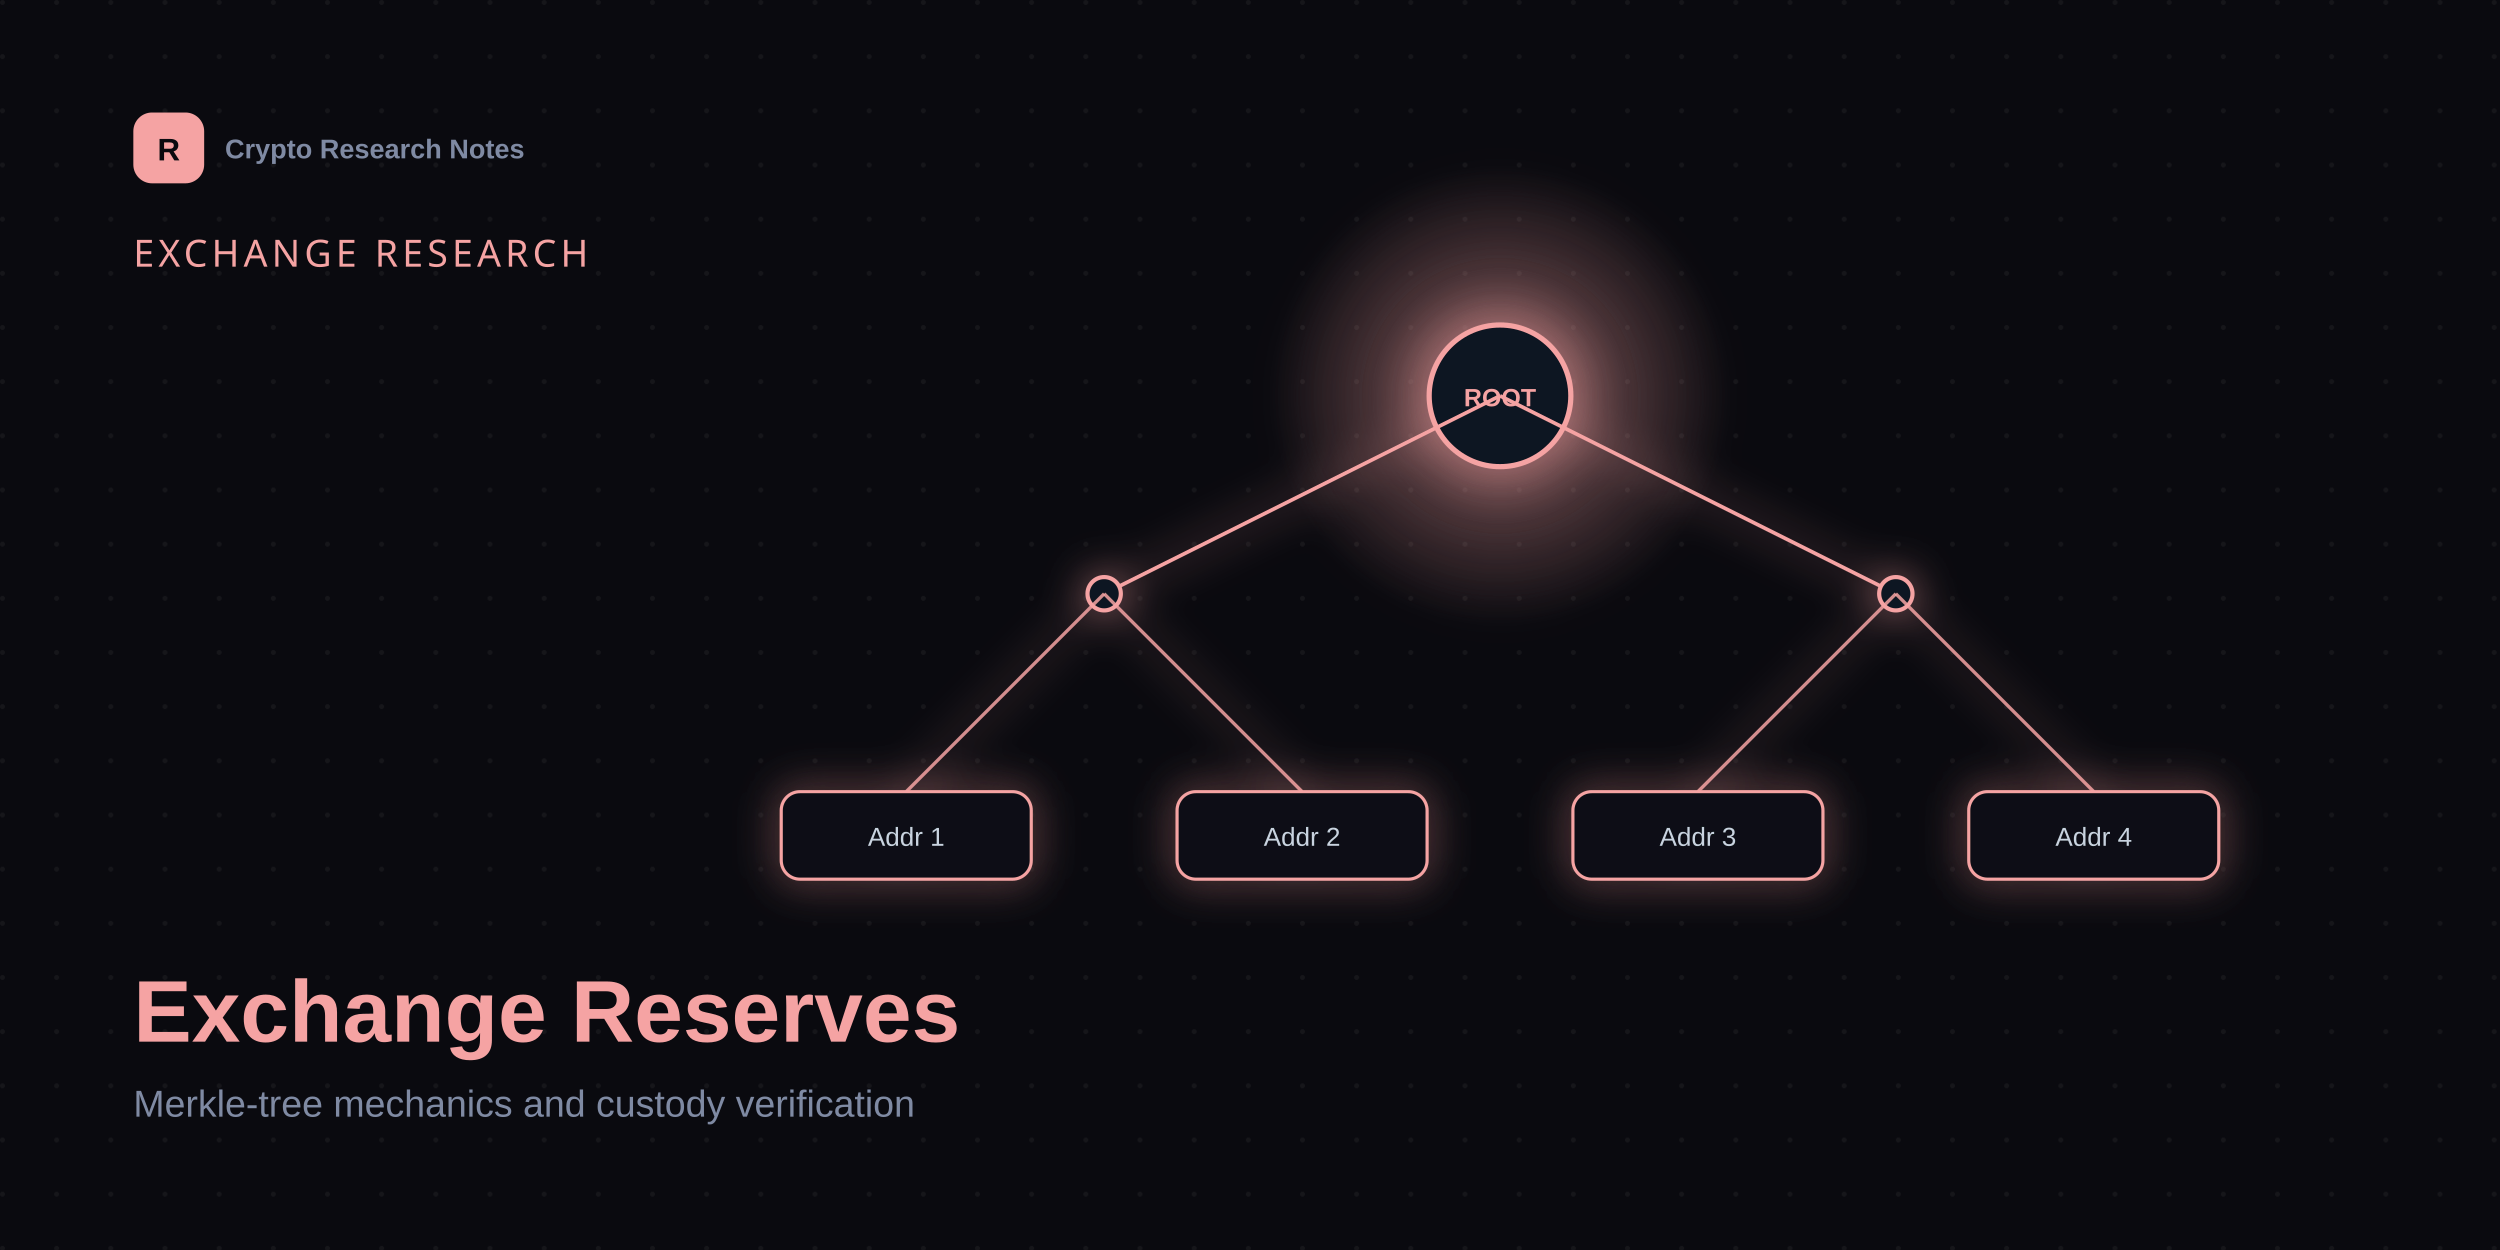
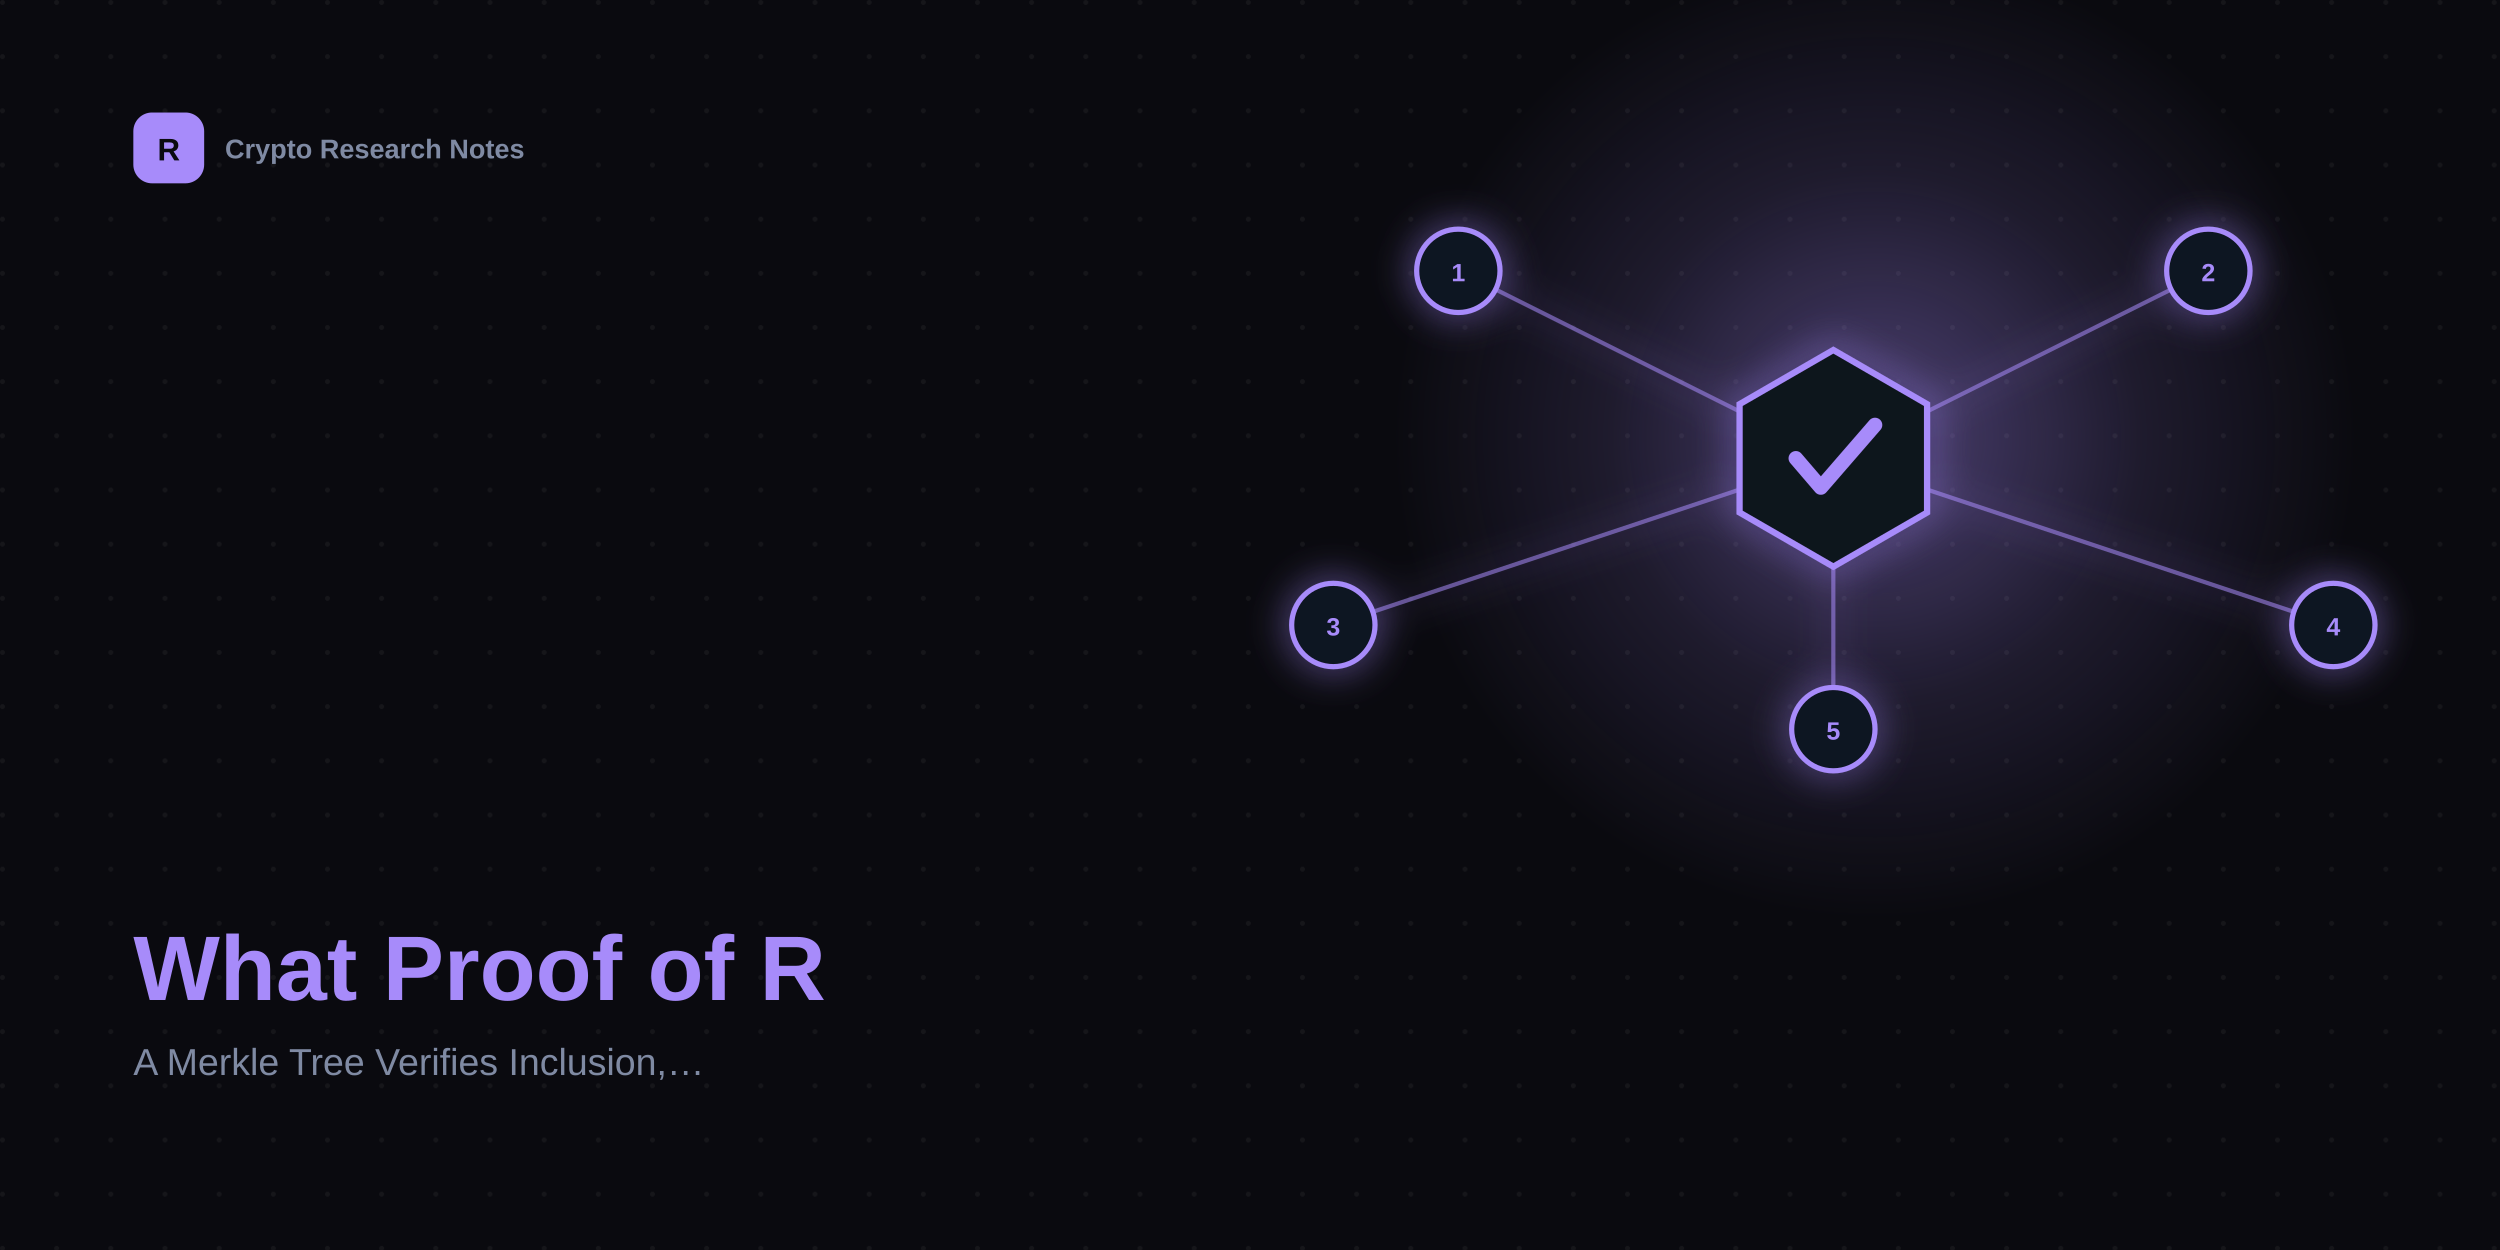
- <svg xmlns="http://www.w3.org/2000/svg" viewBox="0 0 1200 600" role="img" aria-label="Exchange Reserves cover image">
+ <svg xmlns="http://www.w3.org/2000/svg" viewBox="0 0 1200 600" role="img" aria-label="What Proof of R：A Merkle Tree Verifies Inclusion,… 主题配图">
  <defs>
-     <radialGradient id="nodeGlow" cx="50%" cy="50%" r="50%">
-       <stop offset="0%" stop-color="#f5a3a3" stop-opacity="0.45" />
-       <stop offset="55%" stop-color="#f5a3a3" stop-opacity="0.14" />
-       <stop offset="100%" stop-color="#f5a3a3" stop-opacity="0" />
+     <radialGradient id="glowexchangereen" cx="50%" cy="50%" r="50%">
+       <stop offset="0%" stop-color="#a78bfa" stop-opacity="0.42" />
+       <stop offset="55%" stop-color="#a78bfa" stop-opacity="0.13" />
+       <stop offset="100%" stop-color="#a78bfa" stop-opacity="0" />
    </radialGradient>
-     <filter id="softGlow" x="-80%" y="-80%" width="260%" height="260%">
-       <feGaussianBlur stdDeviation="10" result="b" />
+     <linearGradient id="barexchangereen" x1="0" y1="1" x2="0" y2="0">
+       <stop offset="0%" stop-color="#6a4fc9" stop-opacity="0.95" />
+       <stop offset="100%" stop-color="#a78bfa" stop-opacity="0.95" />
+     </linearGradient>
+     <filter id="softexchangereen" x="-80%" y="-80%" width="260%" height="260%">
+       <feGaussianBlur stdDeviation="9" result="b" />
      <feMerge>
        <feMergeNode in="b" />
        <feMergeNode in="SourceGraphic" />
      </feMerge>
    </filter>
-     <pattern id="dots" width="26" height="26" patternUnits="userSpaceOnUse">
+     <pattern id="dotsexchangereen" width="26" height="26" patternUnits="userSpaceOnUse">
      <circle cx="1.2" cy="1.2" r="1.2" fill="#ffffff" fill-opacity="0.05" />
    </pattern>
  </defs>
  <rect width="1200" height="600" fill="#0a0a0f" />
-   <rect width="1200" height="600" fill="url(#dots)" />
+   <rect width="1200" height="600" fill="url(#dotsexchangereen)" />
  <g transform="translate(64,54)">
-     <rect x="0" y="0" width="34" height="34" rx="9" fill="#f5a3a3" />
+     <rect x="0" y="0" width="34" height="34" rx="9" fill="#a78bfa" />
    <text x="17" y="23" font-family="'Segoe UI',Arial,sans-serif" font-size="15" font-weight="700" fill="#0a0a0f" text-anchor="middle">R</text>
    <text x="44" y="22" font-family="'Segoe UI',Arial,sans-serif" font-size="13" font-weight="600" fill="#7f8aa3">Crypto Research Notes</text>
  </g>
-   <text x="64" y="128" font-family="'Consolas','Segoe UI',monospace" font-size="18" letter-spacing="2" fill="#f5a3a3">EXCHANGE RESEARCH</text>
-   <g filter="url(#softGlow)">
-     <circle cx="720" cy="190" r="110" fill="url(#nodeGlow)" />
-     <circle cx="720" cy="190" r="34" fill="#0e1420" stroke="#f5a3a3" stroke-width="2.5" />
-     <text x="720" y="195" font-family="'Segoe UI',Arial,sans-serif" font-size="12" font-weight="700" fill="#f5a3a3" text-anchor="middle">ROOT</text>
-     <line x1="720" y1="190" x2="530" y2="285" stroke="#f5a3a3" stroke-width="1.8" />
-     <circle cx="530" cy="285" r="8" fill="#111820" stroke="#f5a3a3" stroke-width="2" />
-     <line x1="530" y1="285" x2="435" y2="380" stroke="#f5a3a3" stroke-width="1.6" opacity="0.85" />
-     <line x1="530" y1="285" x2="625" y2="380" stroke="#f5a3a3" stroke-width="1.6" opacity="0.85" />
-     <line x1="720" y1="190" x2="910" y2="285" stroke="#f5a3a3" stroke-width="1.8" />
-     <circle cx="910" cy="285" r="8" fill="#111820" stroke="#f5a3a3" stroke-width="2" />
-     <line x1="910" y1="285" x2="815" y2="380" stroke="#f5a3a3" stroke-width="1.6" opacity="0.85" />
-     <line x1="910" y1="285" x2="1005" y2="380" stroke="#f5a3a3" stroke-width="1.6" opacity="0.85" />
-     <rect x="375" y="380" width="120" height="42" rx="9" fill="#0d1117" stroke="#f5a3a3" stroke-width="1.5" />
-     <text x="435" y="406" font-family="'Segoe UI',Arial,sans-serif" font-size="12.5" fill="#c9d3e0" text-anchor="middle">Addr 1</text>
-     <rect x="565" y="380" width="120" height="42" rx="9" fill="#0d1117" stroke="#f5a3a3" stroke-width="1.5" />
-     <text x="625" y="406" font-family="'Segoe UI',Arial,sans-serif" font-size="12.5" fill="#c9d3e0" text-anchor="middle">Addr 2</text>
-     <rect x="755" y="380" width="120" height="42" rx="9" fill="#0d1117" stroke="#f5a3a3" stroke-width="1.5" />
-     <text x="815" y="406" font-family="'Segoe UI',Arial,sans-serif" font-size="12.5" fill="#c9d3e0" text-anchor="middle">Addr 3</text>
-     <rect x="945" y="380" width="120" height="42" rx="9" fill="#0d1117" stroke="#f5a3a3" stroke-width="1.5" />
-     <text x="1005" y="406" font-family="'Segoe UI',Arial,sans-serif" font-size="12.5" fill="#c9d3e0" text-anchor="middle">Addr 4</text>
+   <circle cx="900" cy="210" r="230" fill="url(#glowexchangereen)" />
+   <g filter="url(#softexchangereen)">
+     <line x1="880" y1="220" x2="700" y2="130" stroke="#a78bfa" stroke-width="2" opacity="0.55" />
+     <line x1="880" y1="220" x2="1060" y2="130" stroke="#a78bfa" stroke-width="2" opacity="0.55" />
+     <line x1="880" y1="220" x2="640" y2="300" stroke="#a78bfa" stroke-width="2" opacity="0.55" />
+     <line x1="880" y1="220" x2="1120" y2="300" stroke="#a78bfa" stroke-width="2" opacity="0.55" />
+     <line x1="880" y1="220" x2="880" y2="350" stroke="#a78bfa" stroke-width="2" opacity="0.55" />
+     <g transform="translate(880,220)">
+       <polygon points="0,-52 45,-26 45,26 0,52 -45,26 -45,-26" fill="#10161f" stroke="#a78bfa" stroke-width="3" />
+       <path d="M-18 0 l12 14 l26 -30" stroke="#a78bfa" stroke-width="7" fill="none" stroke-linecap="round" stroke-linejoin="round" />
+     </g>
+     <circle cx="700" cy="130" r="20" fill="#0e1420" stroke="#a78bfa" stroke-width="2.5" />
+     <text x="700" y="135" font-family="'Segoe UI',Arial,sans-serif" font-size="12" font-weight="700" fill="#a78bfa" text-anchor="middle">1</text>
+     <circle cx="1060" cy="130" r="20" fill="#0e1420" stroke="#a78bfa" stroke-width="2.5" />
+     <text x="1060" y="135" font-family="'Segoe UI',Arial,sans-serif" font-size="12" font-weight="700" fill="#a78bfa" text-anchor="middle">2</text>
+     <circle cx="640" cy="300" r="20" fill="#0e1420" stroke="#a78bfa" stroke-width="2.5" />
+     <text x="640" y="305" font-family="'Segoe UI',Arial,sans-serif" font-size="12" font-weight="700" fill="#a78bfa" text-anchor="middle">3</text>
+     <circle cx="1120" cy="300" r="20" fill="#0e1420" stroke="#a78bfa" stroke-width="2.5" />
+     <text x="1120" y="305" font-family="'Segoe UI',Arial,sans-serif" font-size="12" font-weight="700" fill="#a78bfa" text-anchor="middle">4</text>
+     <circle cx="880" cy="350" r="20" fill="#0e1420" stroke="#a78bfa" stroke-width="2.5" />
+     <text x="880" y="355" font-family="'Segoe UI',Arial,sans-serif" font-size="12" font-weight="700" fill="#a78bfa" text-anchor="middle">5</text>
  </g>
  <g font-family="'Segoe UI',Arial,sans-serif" font-weight="800">
-     <text x="64" y="500" font-size="42" fill="#f5a3a3">Exchange Reserves</text>
+     <text font-size="44" fill="#a78bfa">
+       <tspan x="64" y="480">What Proof of R</tspan>
+     </text>
  </g>
-   <text x="64" y="536" font-family="'Segoe UI',Arial,sans-serif" font-size="18" fill="#7f8aa3">Merkle-tree mechanics and custody verification</text>
+   <text x="64" y="516" font-family="'Segoe UI',Arial,sans-serif" font-size="18" fill="#7f8aa3">A Merkle Tree Verifies Inclusion,…</text>
</svg>
